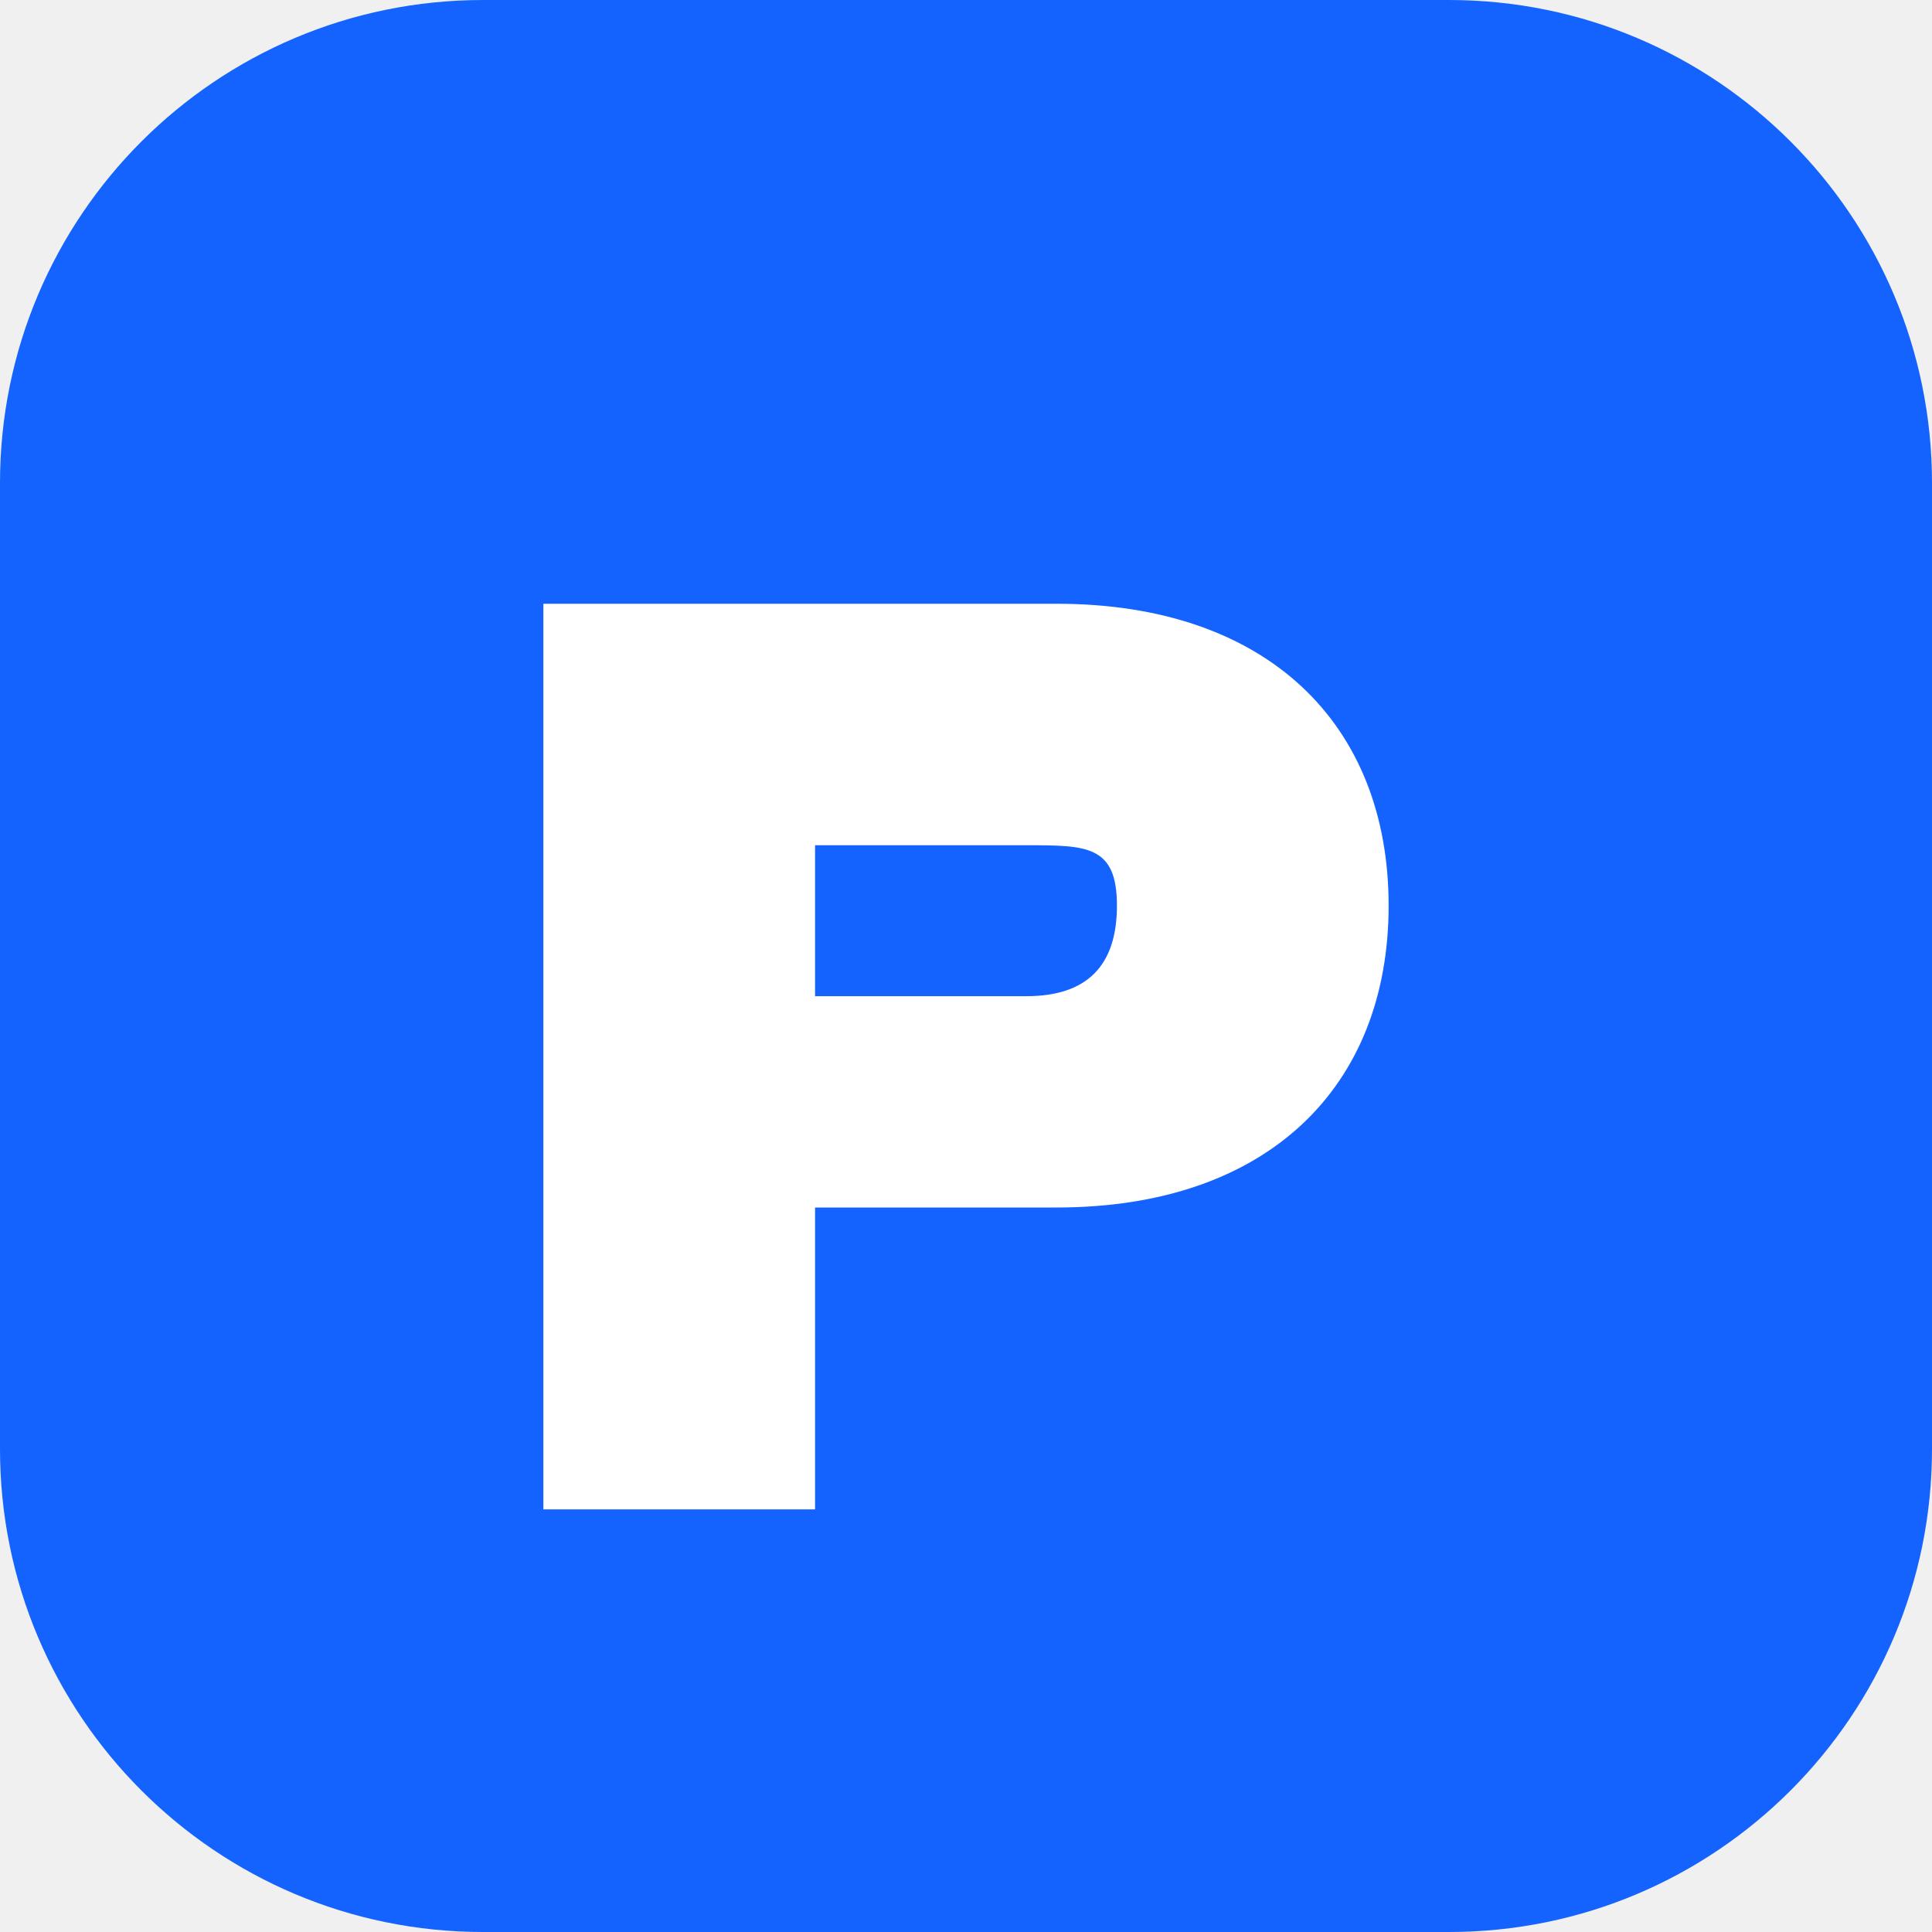
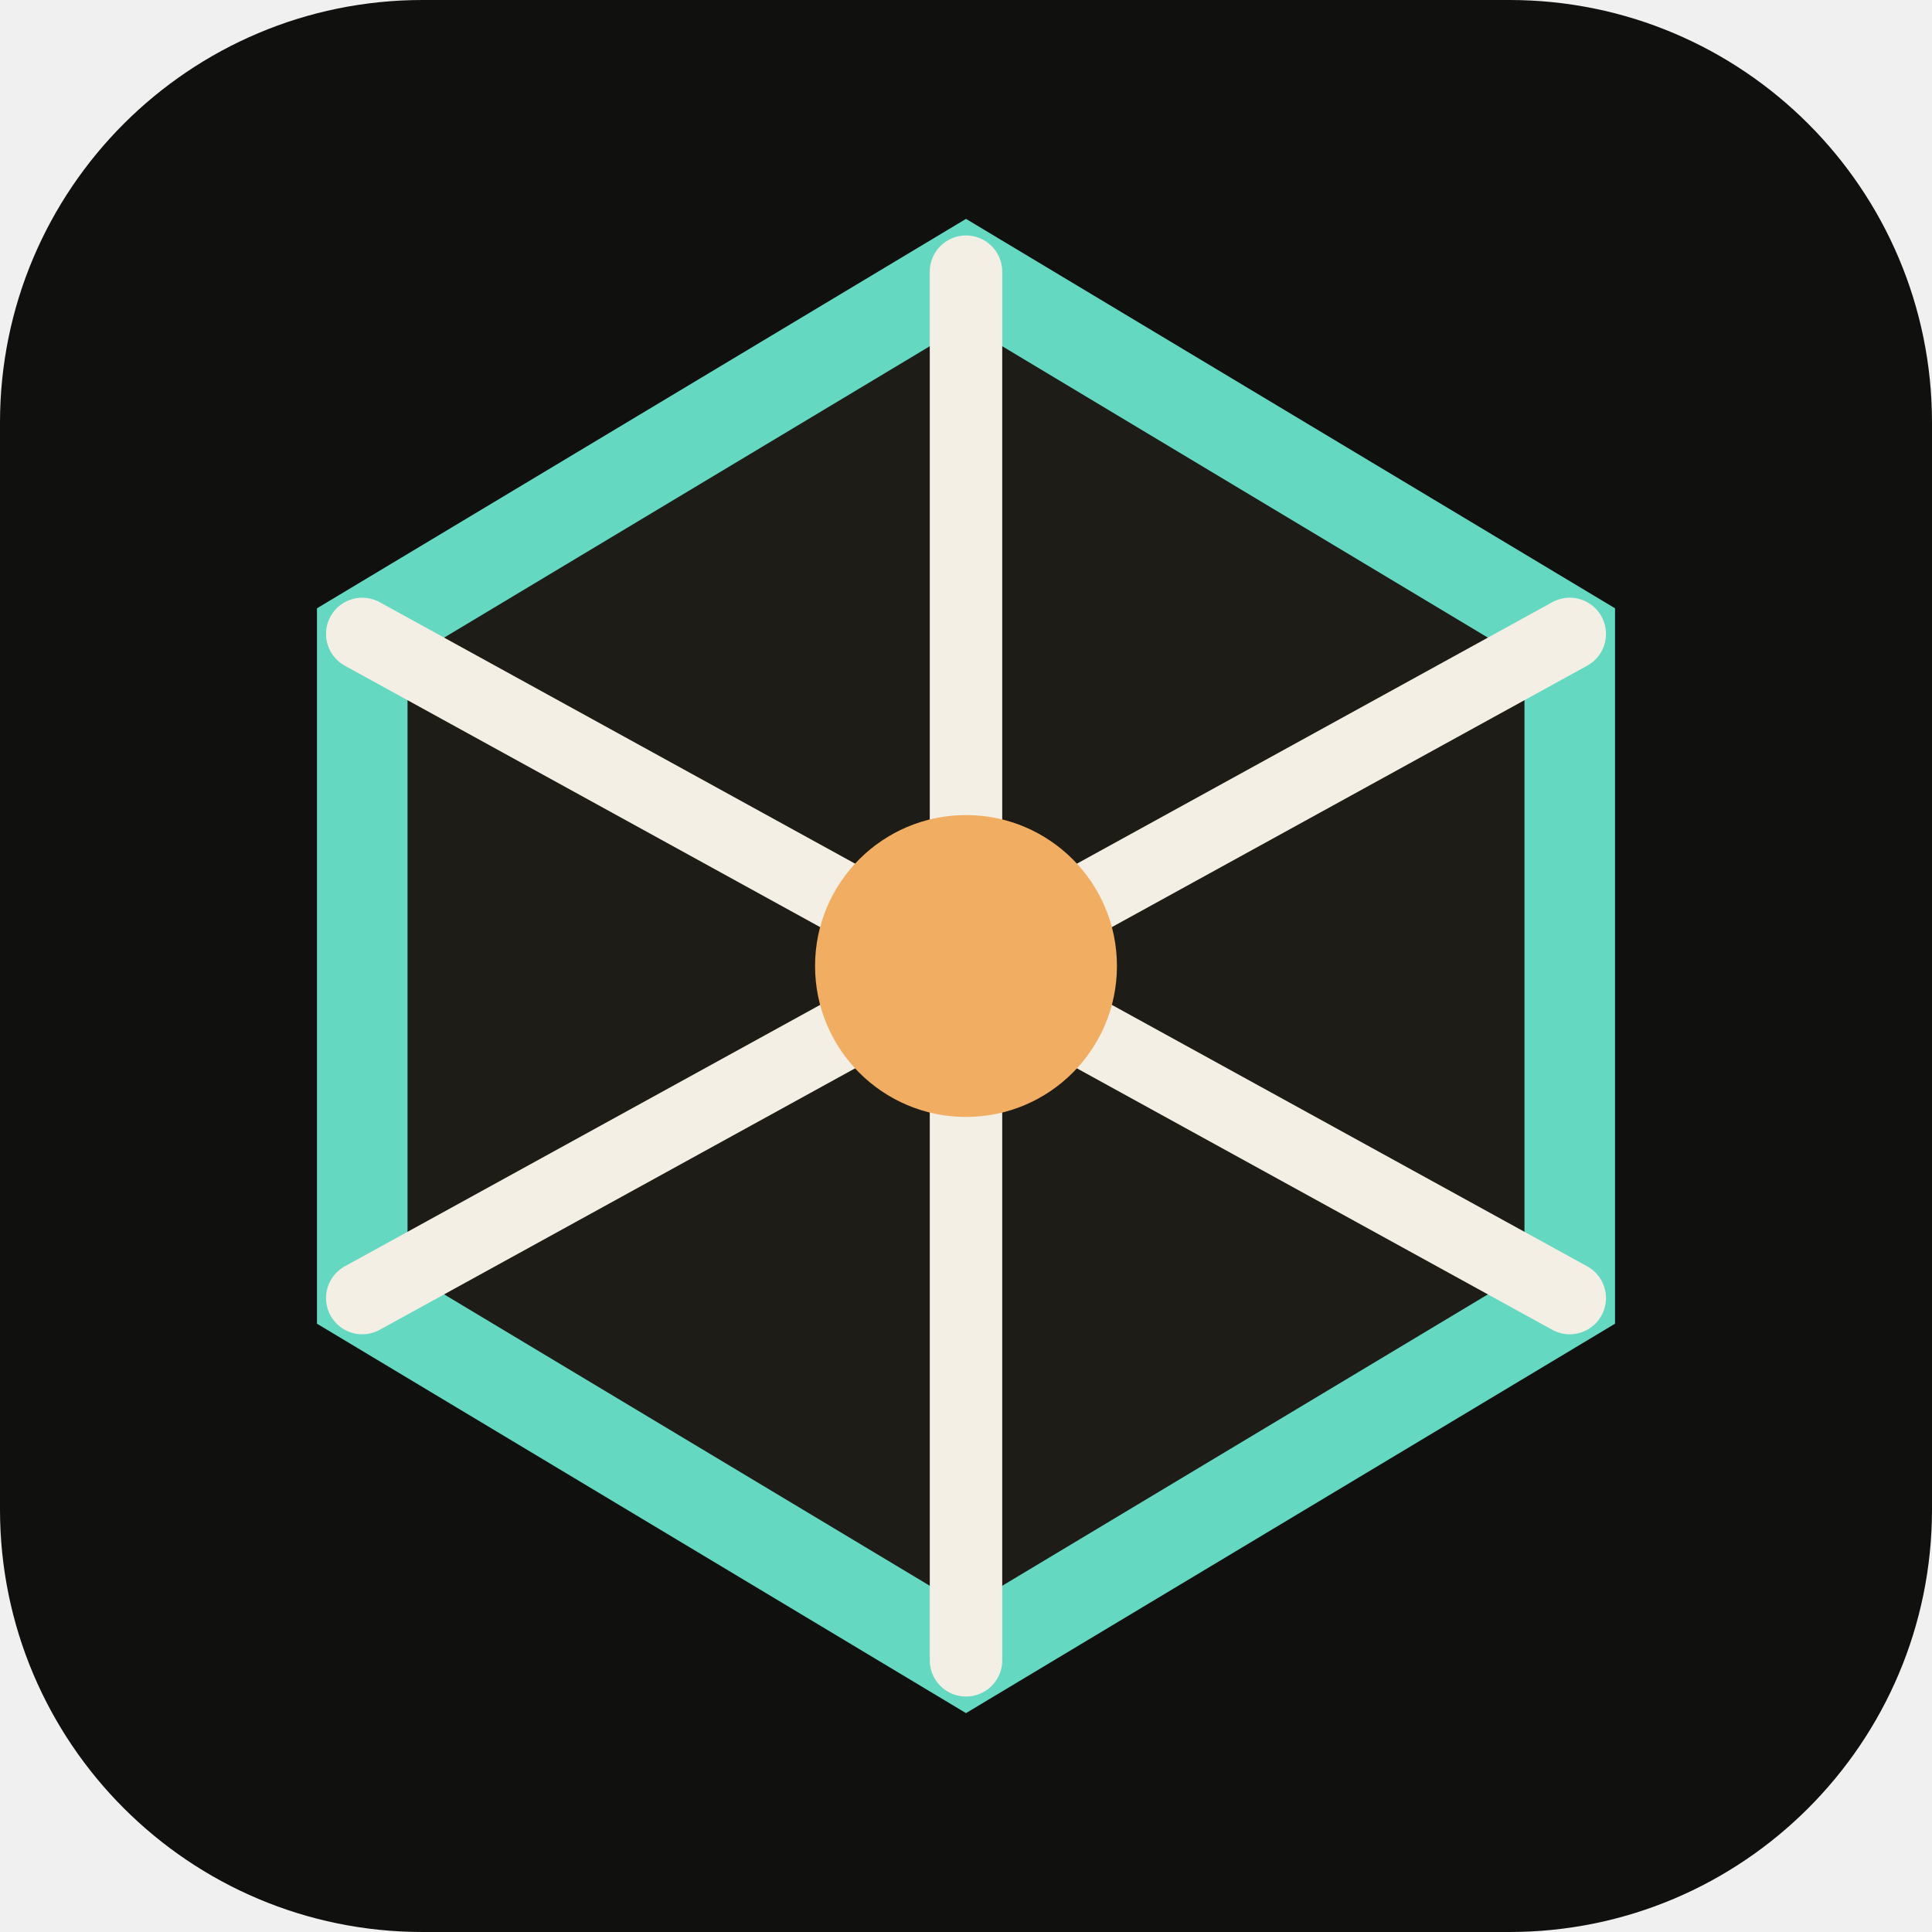
- <svg xmlns="http://www.w3.org/2000/svg" viewBox="0 0 64 64" role="img" aria-label="PromptMint">
-   <rect width="64" height="64" rx="16" fill="#1463ff" />
-   <path d="M18 20h17c7 0 11 4 11 10s-4 10-11 10h-8v10h-9V20zm9 8v5h7c2 0 3-1 3-3s-1-2-3-2h-7z" fill="#fff" />
+ <svg xmlns="http://www.w3.org/2000/svg" viewBox="0 0 64 64" role="img" aria-label="Three.js Lab">
+   <rect width="64" height="64" rx="14" fill="#10100e" />
+   <path d="M32 9 52 21v22L32 55 12 43V21L32 9Z" fill="#1e1c17" stroke="#65d8c2" stroke-width="3" />
+   <path d="M32 9v23m0 23V32M12 21l20 11 20-11M12 43l20-11 20 11" fill="none" stroke="#f4efe4" stroke-width="2.4" stroke-linecap="round" stroke-linejoin="round" />
+   <circle cx="32" cy="32" r="5" fill="#f1ae63" />
</svg>
